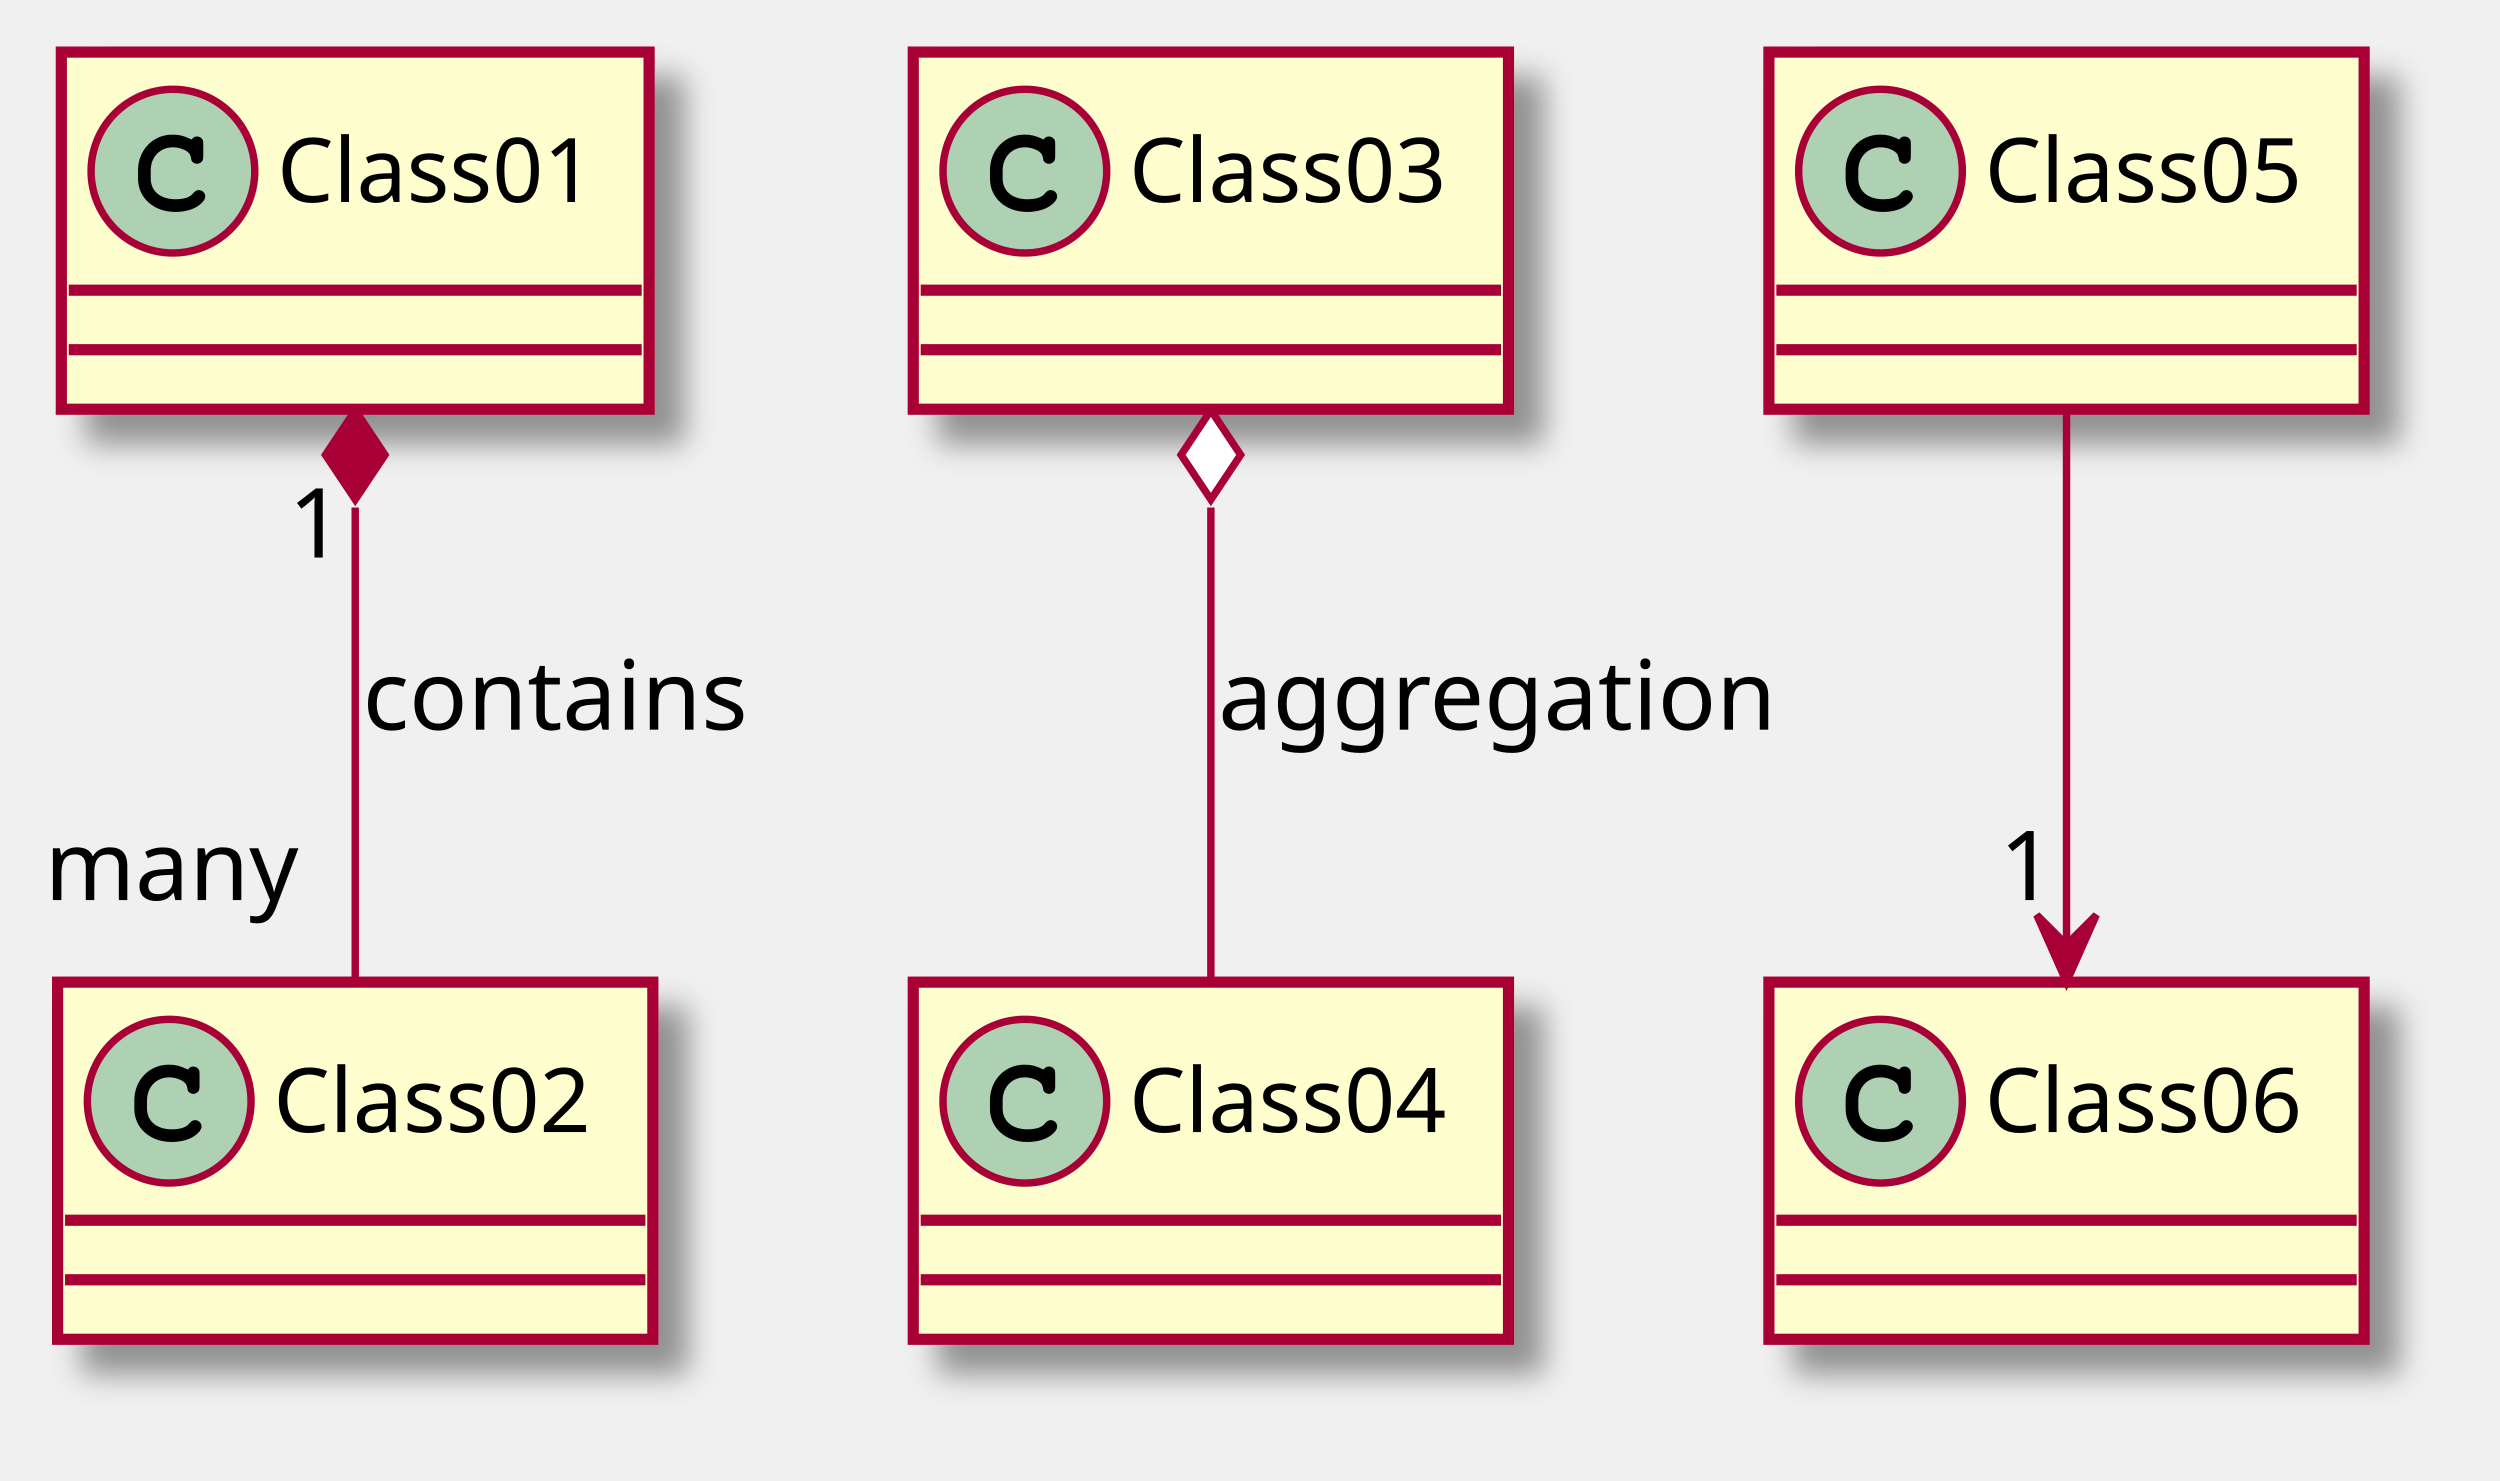
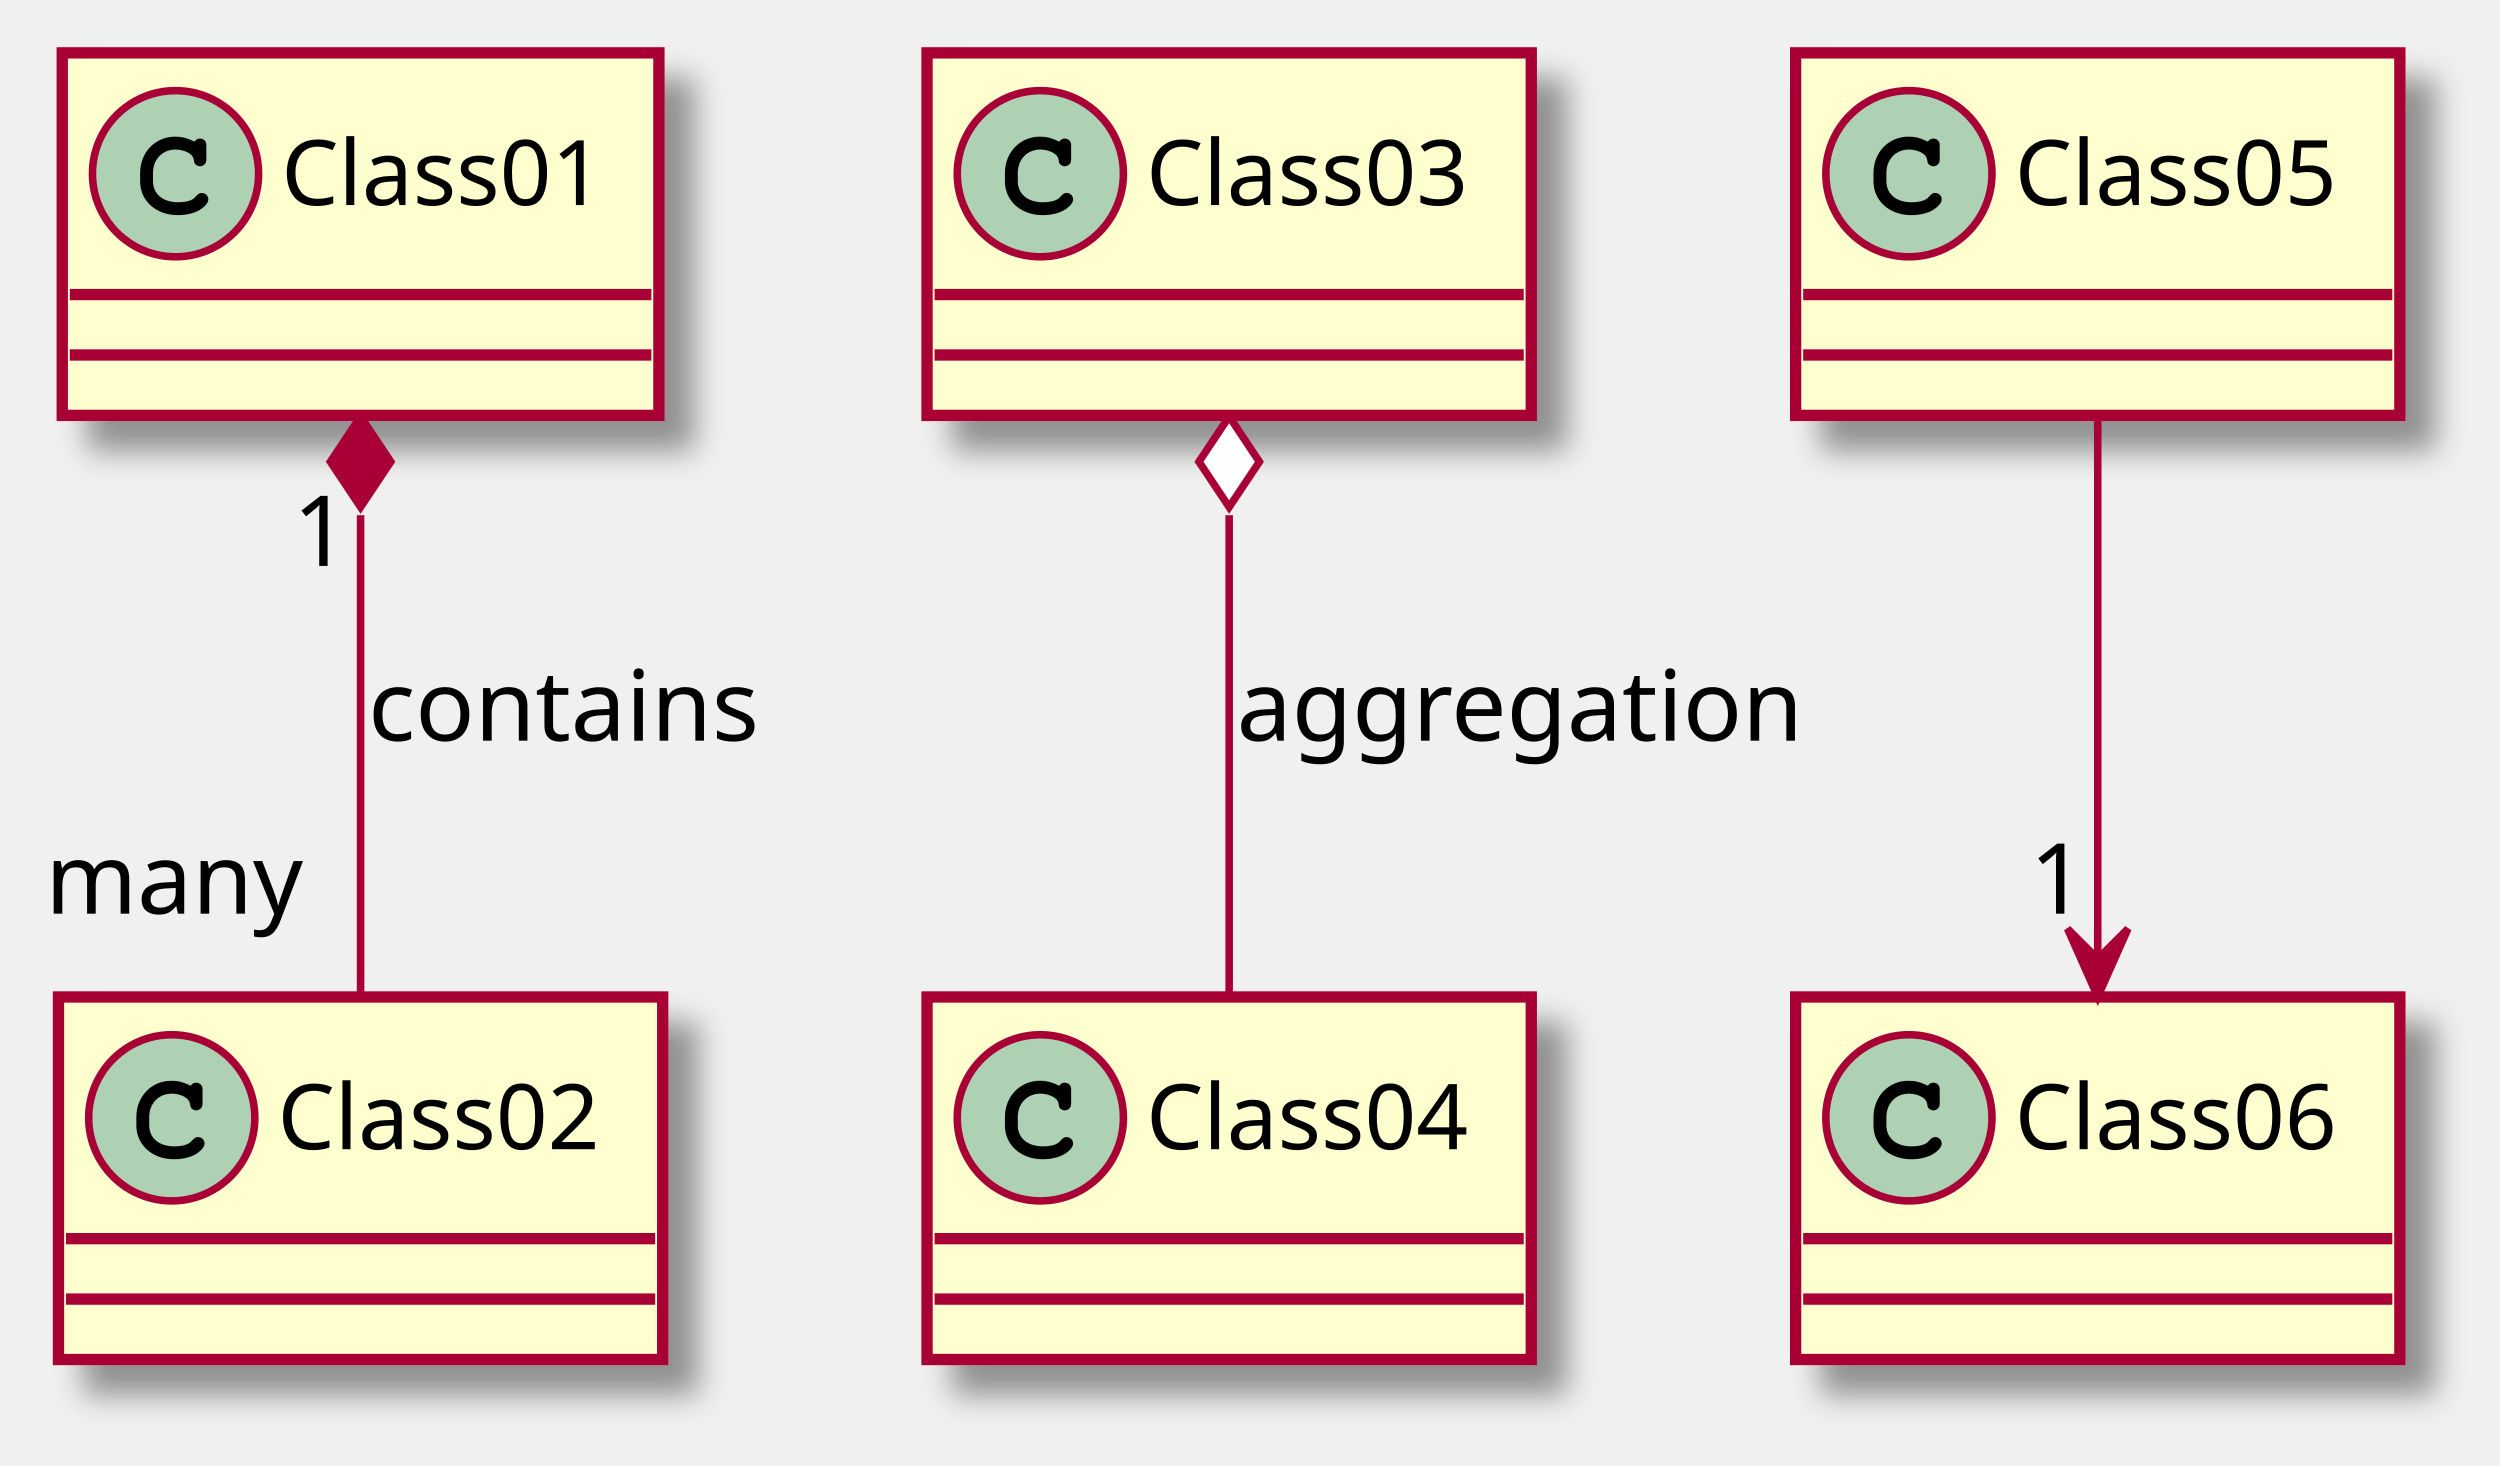
- <svg xmlns="http://www.w3.org/2000/svg" contentScriptType="application/ecmascript" contentStyleType="text/css" height="199px" preserveAspectRatio="none" style="width:336px;height:199px;" version="1.1" viewBox="0 0 336 199" width="336px" zoomAndPan="magnify">
+ <svg xmlns="http://www.w3.org/2000/svg" contentScriptType="application/ecmascript" contentStyleType="text/css" height="194px" preserveAspectRatio="none" style="width:331px;height:194px;" version="1.1" viewBox="0 0 331 194" width="331px" zoomAndPan="magnify">
  <defs>
    <filter height="300%" id="f6n2qqf75vcp3" width="300%" x="-1" y="-1">
      <feGaussianBlur result="blurOut" stdDeviation="2.0" />
      <feColorMatrix in="blurOut" result="blurOut2" type="matrix" values="0 0 0 0 0 0 0 0 0 0 0 0 0 0 0 0 0 0 .4 0" />
      <feOffset dx="4.0" dy="4.0" in="blurOut2" result="blurOut3" />
      <feBlend in="SourceGraphic" in2="blurOut3" mode="normal" />
    </filter>
  </defs>
  <g>
    <rect fill="#FEFECE" filter="url(#f6n2qqf75vcp3)" height="48" id="Class01" style="stroke: #A80036; stroke-width: 1.5;" width="79" x="8.241" y="7" />
    <ellipse cx="23.241" cy="23" fill="#ADD1B2" rx="11" ry="11" style="stroke: #A80036; stroke-width: 1.0;" />
    <path d="M25.584,18.672 C24.647,18.234 24.053,18.094 23.178,18.094 C20.553,18.094 18.553,20.172 18.553,22.891 L18.553,24.016 C18.553,26.594 20.663,28.484 23.553,28.484 C24.772,28.484 25.928,28.188 26.678,27.641 C27.256,27.234 27.584,26.781 27.584,26.391 C27.584,25.938 27.194,25.547 26.725,25.547 C26.506,25.547 26.303,25.625 26.116,25.812 C25.663,26.297 25.663,26.297 25.475,26.391 C25.053,26.656 24.366,26.781 23.6,26.781 C21.553,26.781 20.256,25.688 20.256,23.984 L20.256,22.891 C20.256,21.109 21.506,19.797 23.241,19.797 C23.819,19.797 24.428,19.953 24.897,20.203 C25.381,20.484 25.553,20.703 25.647,21.109 C25.709,21.516 25.741,21.641 25.881,21.766 C26.022,21.906 26.256,22.016 26.475,22.016 C26.741,22.016 27.006,21.875 27.178,21.656 C27.288,21.5 27.319,21.312 27.319,20.891 L27.319,19.469 C27.319,19.031 27.303,18.906 27.209,18.75 C27.053,18.484 26.772,18.344 26.475,18.344 C26.178,18.344 25.975,18.438 25.756,18.75 L25.584,18.672 Z " />
    <text fill="#000000" font-family="sans-serif" font-size="12" lengthAdjust="spacingAndGlyphs" textLength="47" x="37.241" y="27.154">Class01</text>
    <line style="stroke: #A80036; stroke-width: 1.5;" x1="9.241" x2="86.241" y1="39" y2="39" />
    <line style="stroke: #A80036; stroke-width: 1.5;" x1="9.241" x2="86.241" y1="47" y2="47" />
    <rect fill="#FEFECE" filter="url(#f6n2qqf75vcp3)" height="48" id="Class02" style="stroke: #A80036; stroke-width: 1.5;" width="80" x="7.741" y="132" />
    <ellipse cx="22.741" cy="148" fill="#ADD1B2" rx="11" ry="11" style="stroke: #A80036; stroke-width: 1.0;" />
    <path d="M25.084,143.672 C24.147,143.234 23.553,143.094 22.678,143.094 C20.053,143.094 18.053,145.172 18.053,147.891 L18.053,149.016 C18.053,151.594 20.163,153.484 23.053,153.484 C24.272,153.484 25.428,153.188 26.178,152.641 C26.756,152.234 27.084,151.781 27.084,151.391 C27.084,150.938 26.694,150.547 26.225,150.547 C26.006,150.547 25.803,150.625 25.616,150.812 C25.163,151.297 25.163,151.297 24.975,151.391 C24.553,151.656 23.866,151.781 23.1,151.781 C21.053,151.781 19.756,150.688 19.756,148.984 L19.756,147.891 C19.756,146.109 21.006,144.797 22.741,144.797 C23.319,144.797 23.928,144.953 24.397,145.203 C24.881,145.484 25.053,145.703 25.147,146.109 C25.209,146.516 25.241,146.641 25.381,146.766 C25.522,146.906 25.756,147.016 25.975,147.016 C26.241,147.016 26.506,146.875 26.678,146.656 C26.788,146.5 26.819,146.312 26.819,145.891 L26.819,144.469 C26.819,144.031 26.803,143.906 26.709,143.75 C26.553,143.484 26.272,143.344 25.975,143.344 C25.678,143.344 25.475,143.438 25.256,143.75 L25.084,143.672 Z " />
    <text fill="#000000" font-family="sans-serif" font-size="12" lengthAdjust="spacingAndGlyphs" textLength="48" x="36.741" y="152.154">Class02</text>
    <line style="stroke: #A80036; stroke-width: 1.5;" x1="8.741" x2="86.741" y1="164" y2="164" />
    <line style="stroke: #A80036; stroke-width: 1.5;" x1="8.741" x2="86.741" y1="172" y2="172" />
    <rect fill="#FEFECE" filter="url(#f6n2qqf75vcp3)" height="48" id="Class03" style="stroke: #A80036; stroke-width: 1.5;" width="80" x="122.741" y="7" />
    <ellipse cx="137.741" cy="23" fill="#ADD1B2" rx="11" ry="11" style="stroke: #A80036; stroke-width: 1.0;" />
    <path d="M140.084,18.672 C139.147,18.234 138.553,18.094 137.678,18.094 C135.053,18.094 133.053,20.172 133.053,22.891 L133.053,24.016 C133.053,26.594 135.162,28.484 138.053,28.484 C139.272,28.484 140.428,28.188 141.178,27.641 C141.756,27.234 142.084,26.781 142.084,26.391 C142.084,25.938 141.694,25.547 141.225,25.547 C141.006,25.547 140.803,25.625 140.616,25.812 C140.162,26.297 140.162,26.297 139.975,26.391 C139.553,26.656 138.866,26.781 138.1,26.781 C136.053,26.781 134.756,25.688 134.756,23.984 L134.756,22.891 C134.756,21.109 136.006,19.797 137.741,19.797 C138.319,19.797 138.928,19.953 139.397,20.203 C139.881,20.484 140.053,20.703 140.147,21.109 C140.209,21.516 140.241,21.641 140.381,21.766 C140.522,21.906 140.756,22.016 140.975,22.016 C141.241,22.016 141.506,21.875 141.678,21.656 C141.787,21.5 141.819,21.312 141.819,20.891 L141.819,19.469 C141.819,19.031 141.803,18.906 141.709,18.75 C141.553,18.484 141.272,18.344 140.975,18.344 C140.678,18.344 140.475,18.438 140.256,18.75 L140.084,18.672 Z " />
    <text fill="#000000" font-family="sans-serif" font-size="12" lengthAdjust="spacingAndGlyphs" textLength="48" x="151.741" y="27.154">Class03</text>
    <line style="stroke: #A80036; stroke-width: 1.5;" x1="123.741" x2="201.741" y1="39" y2="39" />
    <line style="stroke: #A80036; stroke-width: 1.5;" x1="123.741" x2="201.741" y1="47" y2="47" />
    <rect fill="#FEFECE" filter="url(#f6n2qqf75vcp3)" height="48" id="Class04" style="stroke: #A80036; stroke-width: 1.5;" width="80" x="122.741" y="132" />
    <ellipse cx="137.741" cy="148" fill="#ADD1B2" rx="11" ry="11" style="stroke: #A80036; stroke-width: 1.0;" />
    <path d="M140.084,143.672 C139.147,143.234 138.553,143.094 137.678,143.094 C135.053,143.094 133.053,145.172 133.053,147.891 L133.053,149.016 C133.053,151.594 135.162,153.484 138.053,153.484 C139.272,153.484 140.428,153.188 141.178,152.641 C141.756,152.234 142.084,151.781 142.084,151.391 C142.084,150.938 141.694,150.547 141.225,150.547 C141.006,150.547 140.803,150.625 140.616,150.812 C140.162,151.297 140.162,151.297 139.975,151.391 C139.553,151.656 138.866,151.781 138.1,151.781 C136.053,151.781 134.756,150.688 134.756,148.984 L134.756,147.891 C134.756,146.109 136.006,144.797 137.741,144.797 C138.319,144.797 138.928,144.953 139.397,145.203 C139.881,145.484 140.053,145.703 140.147,146.109 C140.209,146.516 140.241,146.641 140.381,146.766 C140.522,146.906 140.756,147.016 140.975,147.016 C141.241,147.016 141.506,146.875 141.678,146.656 C141.787,146.5 141.819,146.312 141.819,145.891 L141.819,144.469 C141.819,144.031 141.803,143.906 141.709,143.75 C141.553,143.484 141.272,143.344 140.975,143.344 C140.678,143.344 140.475,143.438 140.256,143.75 L140.084,143.672 Z " />
    <text fill="#000000" font-family="sans-serif" font-size="12" lengthAdjust="spacingAndGlyphs" textLength="48" x="151.741" y="152.154">Class04</text>
    <line style="stroke: #A80036; stroke-width: 1.5;" x1="123.741" x2="201.741" y1="164" y2="164" />
    <line style="stroke: #A80036; stroke-width: 1.5;" x1="123.741" x2="201.741" y1="172" y2="172" />
    <rect fill="#FEFECE" filter="url(#f6n2qqf75vcp3)" height="48" id="Class05" style="stroke: #A80036; stroke-width: 1.5;" width="80" x="237.741" y="7" />
    <ellipse cx="252.741" cy="23" fill="#ADD1B2" rx="11" ry="11" style="stroke: #A80036; stroke-width: 1.0;" />
    <path d="M255.084,18.672 C254.147,18.234 253.553,18.094 252.678,18.094 C250.053,18.094 248.053,20.172 248.053,22.891 L248.053,24.016 C248.053,26.594 250.162,28.484 253.053,28.484 C254.272,28.484 255.428,28.188 256.178,27.641 C256.756,27.234 257.084,26.781 257.084,26.391 C257.084,25.938 256.694,25.547 256.225,25.547 C256.006,25.547 255.803,25.625 255.616,25.812 C255.162,26.297 255.162,26.297 254.975,26.391 C254.553,26.656 253.866,26.781 253.1,26.781 C251.053,26.781 249.756,25.688 249.756,23.984 L249.756,22.891 C249.756,21.109 251.006,19.797 252.741,19.797 C253.319,19.797 253.928,19.953 254.397,20.203 C254.881,20.484 255.053,20.703 255.147,21.109 C255.209,21.516 255.241,21.641 255.381,21.766 C255.522,21.906 255.756,22.016 255.975,22.016 C256.241,22.016 256.506,21.875 256.678,21.656 C256.788,21.5 256.819,21.312 256.819,20.891 L256.819,19.469 C256.819,19.031 256.803,18.906 256.709,18.75 C256.553,18.484 256.272,18.344 255.975,18.344 C255.678,18.344 255.475,18.438 255.256,18.75 L255.084,18.672 Z " />
    <text fill="#000000" font-family="sans-serif" font-size="12" lengthAdjust="spacingAndGlyphs" textLength="48" x="266.741" y="27.154">Class05</text>
    <line style="stroke: #A80036; stroke-width: 1.5;" x1="238.741" x2="316.741" y1="39" y2="39" />
    <line style="stroke: #A80036; stroke-width: 1.5;" x1="238.741" x2="316.741" y1="47" y2="47" />
    <rect fill="#FEFECE" filter="url(#f6n2qqf75vcp3)" height="48" id="Class06" style="stroke: #A80036; stroke-width: 1.5;" width="80" x="237.741" y="132" />
    <ellipse cx="252.741" cy="148" fill="#ADD1B2" rx="11" ry="11" style="stroke: #A80036; stroke-width: 1.0;" />
    <path d="M255.084,143.672 C254.147,143.234 253.553,143.094 252.678,143.094 C250.053,143.094 248.053,145.172 248.053,147.891 L248.053,149.016 C248.053,151.594 250.162,153.484 253.053,153.484 C254.272,153.484 255.428,153.188 256.178,152.641 C256.756,152.234 257.084,151.781 257.084,151.391 C257.084,150.938 256.694,150.547 256.225,150.547 C256.006,150.547 255.803,150.625 255.616,150.812 C255.162,151.297 255.162,151.297 254.975,151.391 C254.553,151.656 253.866,151.781 253.1,151.781 C251.053,151.781 249.756,150.688 249.756,148.984 L249.756,147.891 C249.756,146.109 251.006,144.797 252.741,144.797 C253.319,144.797 253.928,144.953 254.397,145.203 C254.881,145.484 255.053,145.703 255.147,146.109 C255.209,146.516 255.241,146.641 255.381,146.766 C255.522,146.906 255.756,147.016 255.975,147.016 C256.241,147.016 256.506,146.875 256.678,146.656 C256.788,146.5 256.819,146.312 256.819,145.891 L256.819,144.469 C256.819,144.031 256.803,143.906 256.709,143.75 C256.553,143.484 256.272,143.344 255.975,143.344 C255.678,143.344 255.475,143.438 255.256,143.75 L255.084,143.672 Z " />
    <text fill="#000000" font-family="sans-serif" font-size="12" lengthAdjust="spacingAndGlyphs" textLength="48" x="266.741" y="152.154">Class06</text>
    <line style="stroke: #A80036; stroke-width: 1.5;" x1="238.741" x2="316.741" y1="164" y2="164" />
    <line style="stroke: #A80036; stroke-width: 1.5;" x1="238.741" x2="316.741" y1="172" y2="172" />
-     <path codeLine="1" d="M47.741,68.214 C47.741,88.833 47.741,114.043 47.741,131.968 " fill="none" id="Class01&lt;-Class02" style="stroke: #A80036; stroke-width: 1.0;" />
+     <path codeLine="1" d="M47.741,68.214 C47.741,88.833 47.741,114.043 47.741,131.968 " fill="none" id="Class01-backto-Class02" style="stroke: #A80036; stroke-width: 1.0;" />
    <polygon fill="#A80036" points="47.741,55.135,43.741,61.135,47.741,67.135,51.741,61.135,47.741,55.135" style="stroke: #A80036; stroke-width: 1.0;" />
    <text fill="#000000" font-family="sans-serif" font-size="13" lengthAdjust="spacingAndGlyphs" textLength="54" x="48.741" y="98.067">contains</text>
    <text fill="#000000" font-family="sans-serif" font-size="13" lengthAdjust="spacingAndGlyphs" textLength="8" x="38.766" y="74.929">1</text>
    <text fill="#000000" font-family="sans-serif" font-size="13" lengthAdjust="spacingAndGlyphs" textLength="37" x="6" y="120.972">many</text>
-     <path codeLine="3" d="M162.741,68.214 C162.741,88.833 162.741,114.043 162.741,131.968 " fill="none" id="Class03&lt;-Class04" style="stroke: #A80036; stroke-width: 1.0;" />
+     <path codeLine="3" d="M162.741,68.214 C162.741,88.833 162.741,114.043 162.741,131.968 " fill="none" id="Class03-backto-Class04" style="stroke: #A80036; stroke-width: 1.0;" />
    <polygon fill="#FFFFFF" points="162.741,55.135,158.741,61.135,162.741,67.135,166.741,61.135,162.741,55.135" style="stroke: #A80036; stroke-width: 1.0;" />
    <text fill="#000000" font-family="sans-serif" font-size="13" lengthAdjust="spacingAndGlyphs" textLength="77" x="163.741" y="98.067">aggregation</text>
-     <path codeLine="5" d="M277.741,55.135 C277.741,75.494 277.741,105.191 277.741,126.908 " fill="none" id="Class05-&gt;Class06" style="stroke: #A80036; stroke-width: 1.0;" />
+     <path codeLine="5" d="M277.741,55.135 C277.741,75.494 277.741,105.191 277.741,126.908 " fill="none" id="Class05-to-Class06" style="stroke: #A80036; stroke-width: 1.0;" />
    <polygon fill="#A80036" points="277.741,131.968,281.741,122.968,277.741,126.968,273.741,122.968,277.741,131.968" style="stroke: #A80036; stroke-width: 1.0;" />
    <text fill="#000000" font-family="sans-serif" font-size="13" lengthAdjust="spacingAndGlyphs" textLength="8" x="268.716" y="120.972">1</text>
  </g>
</svg>
